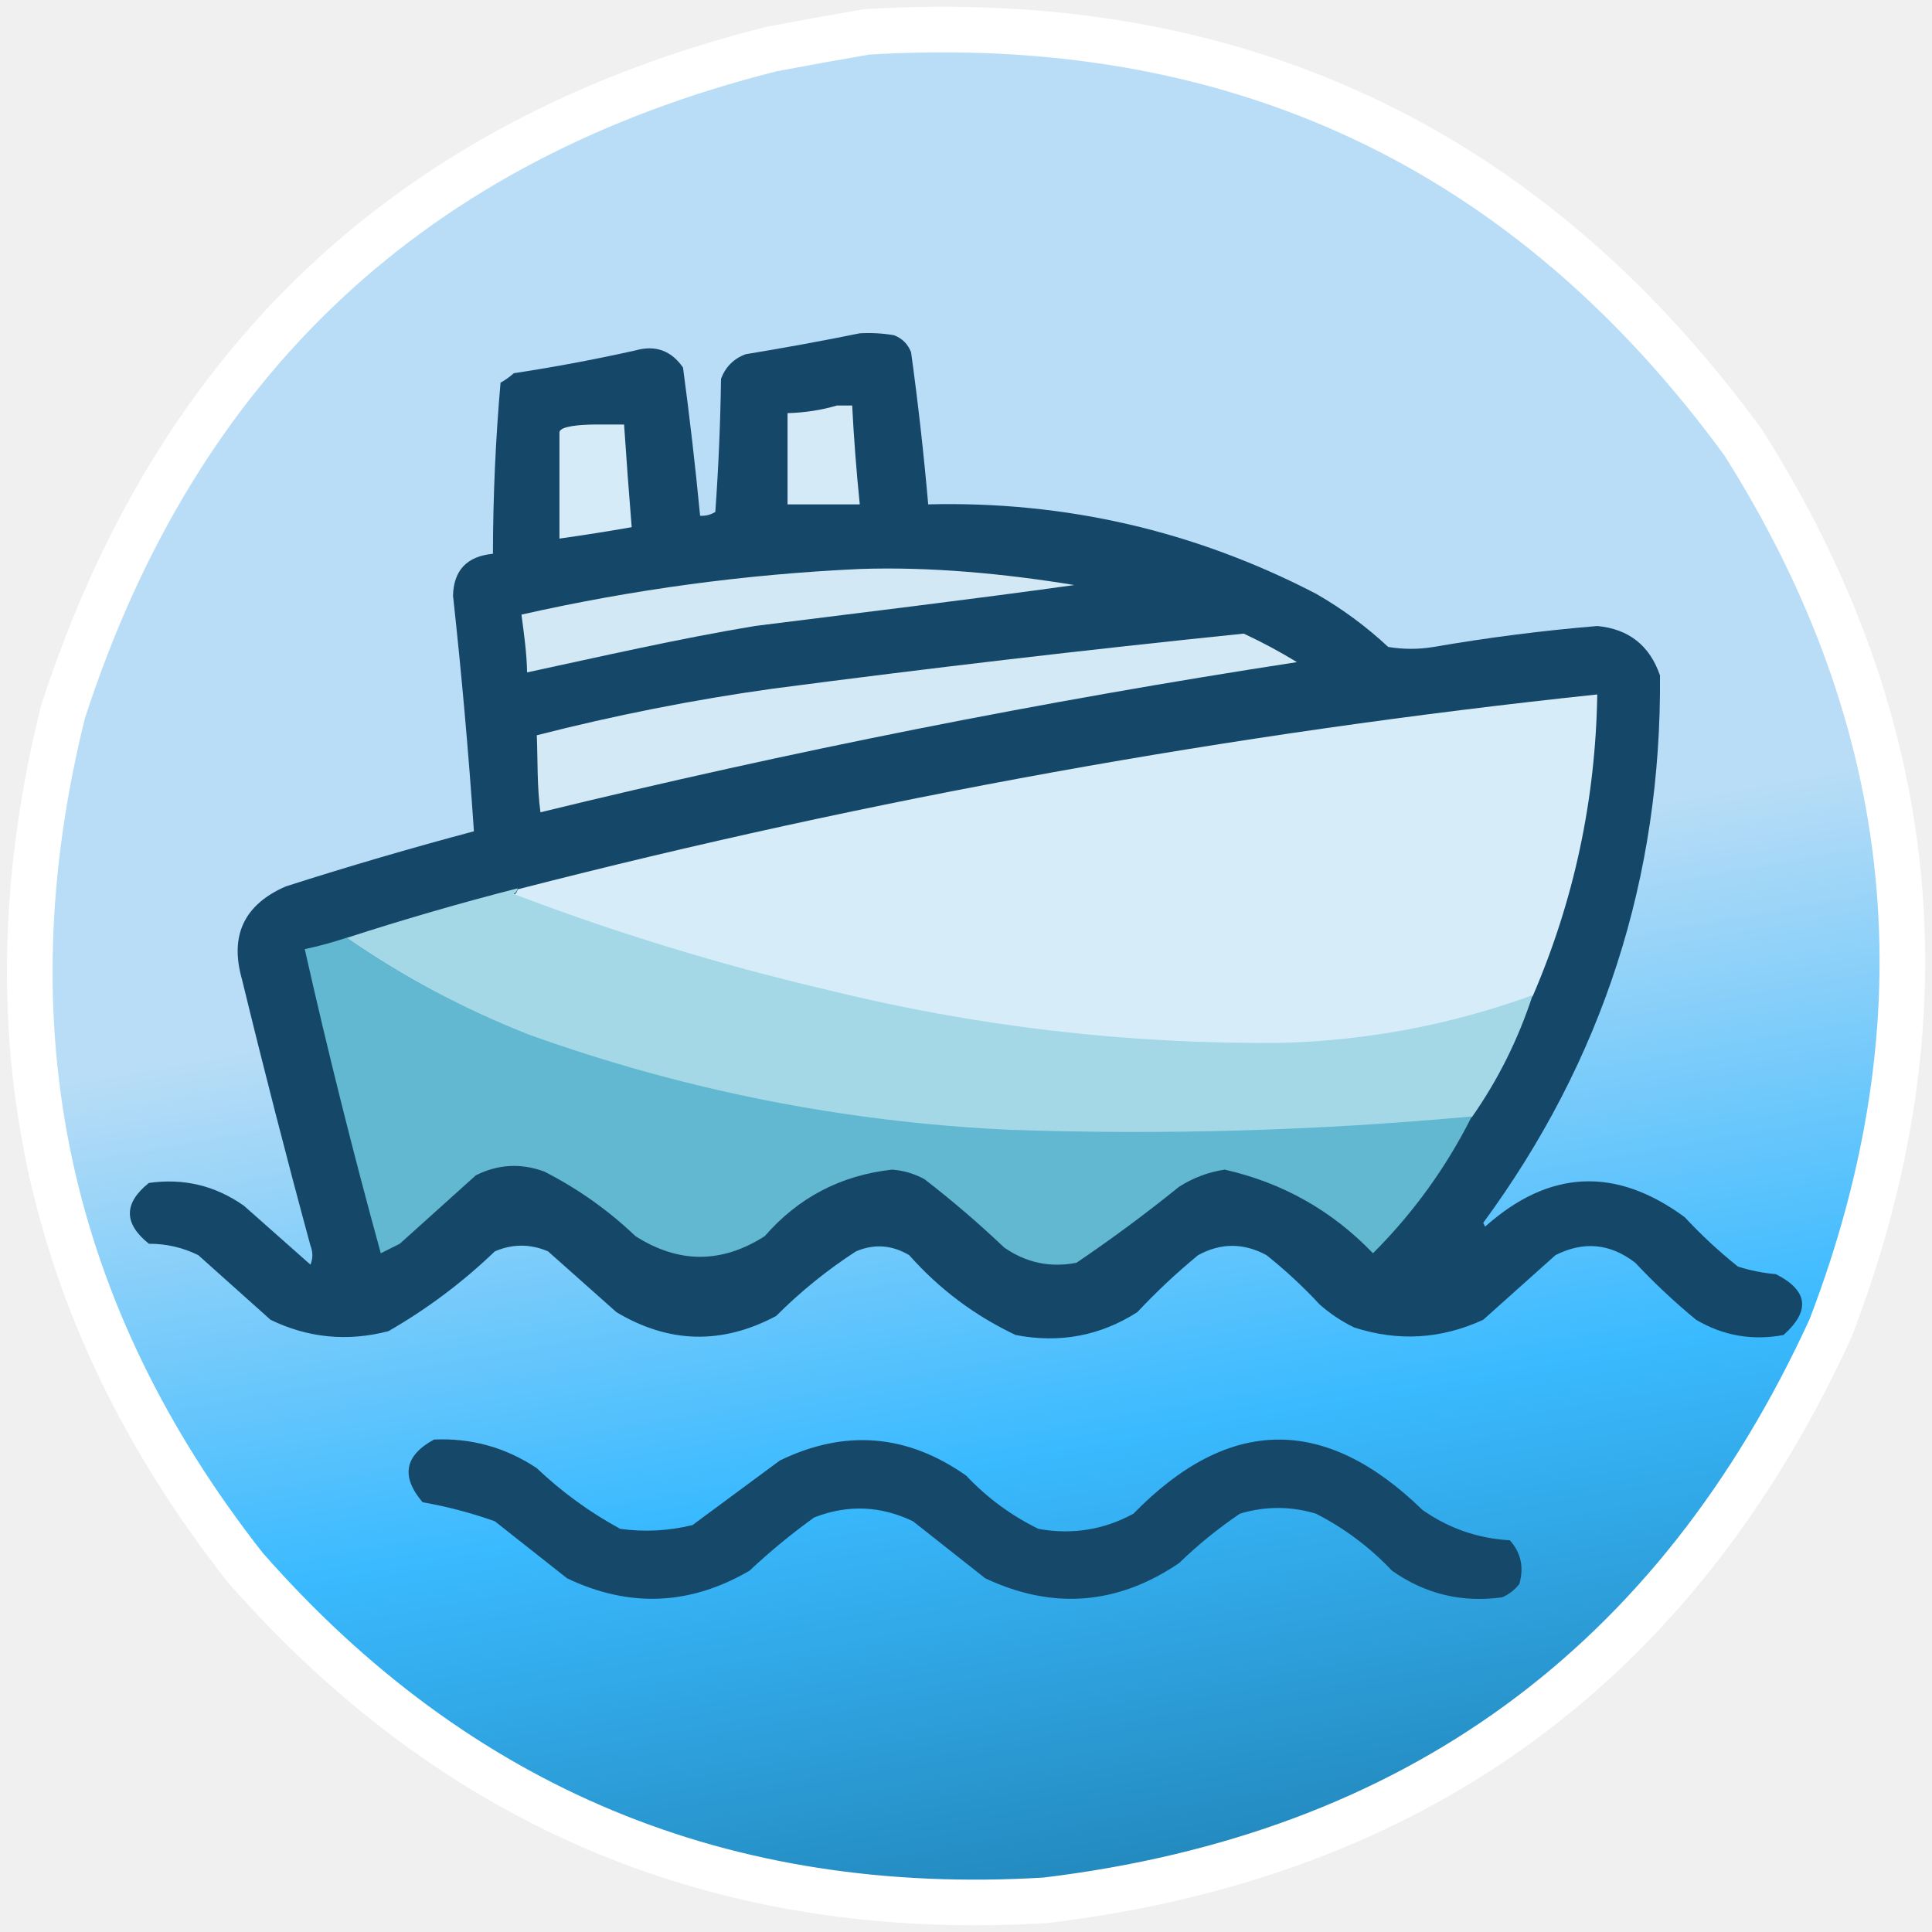
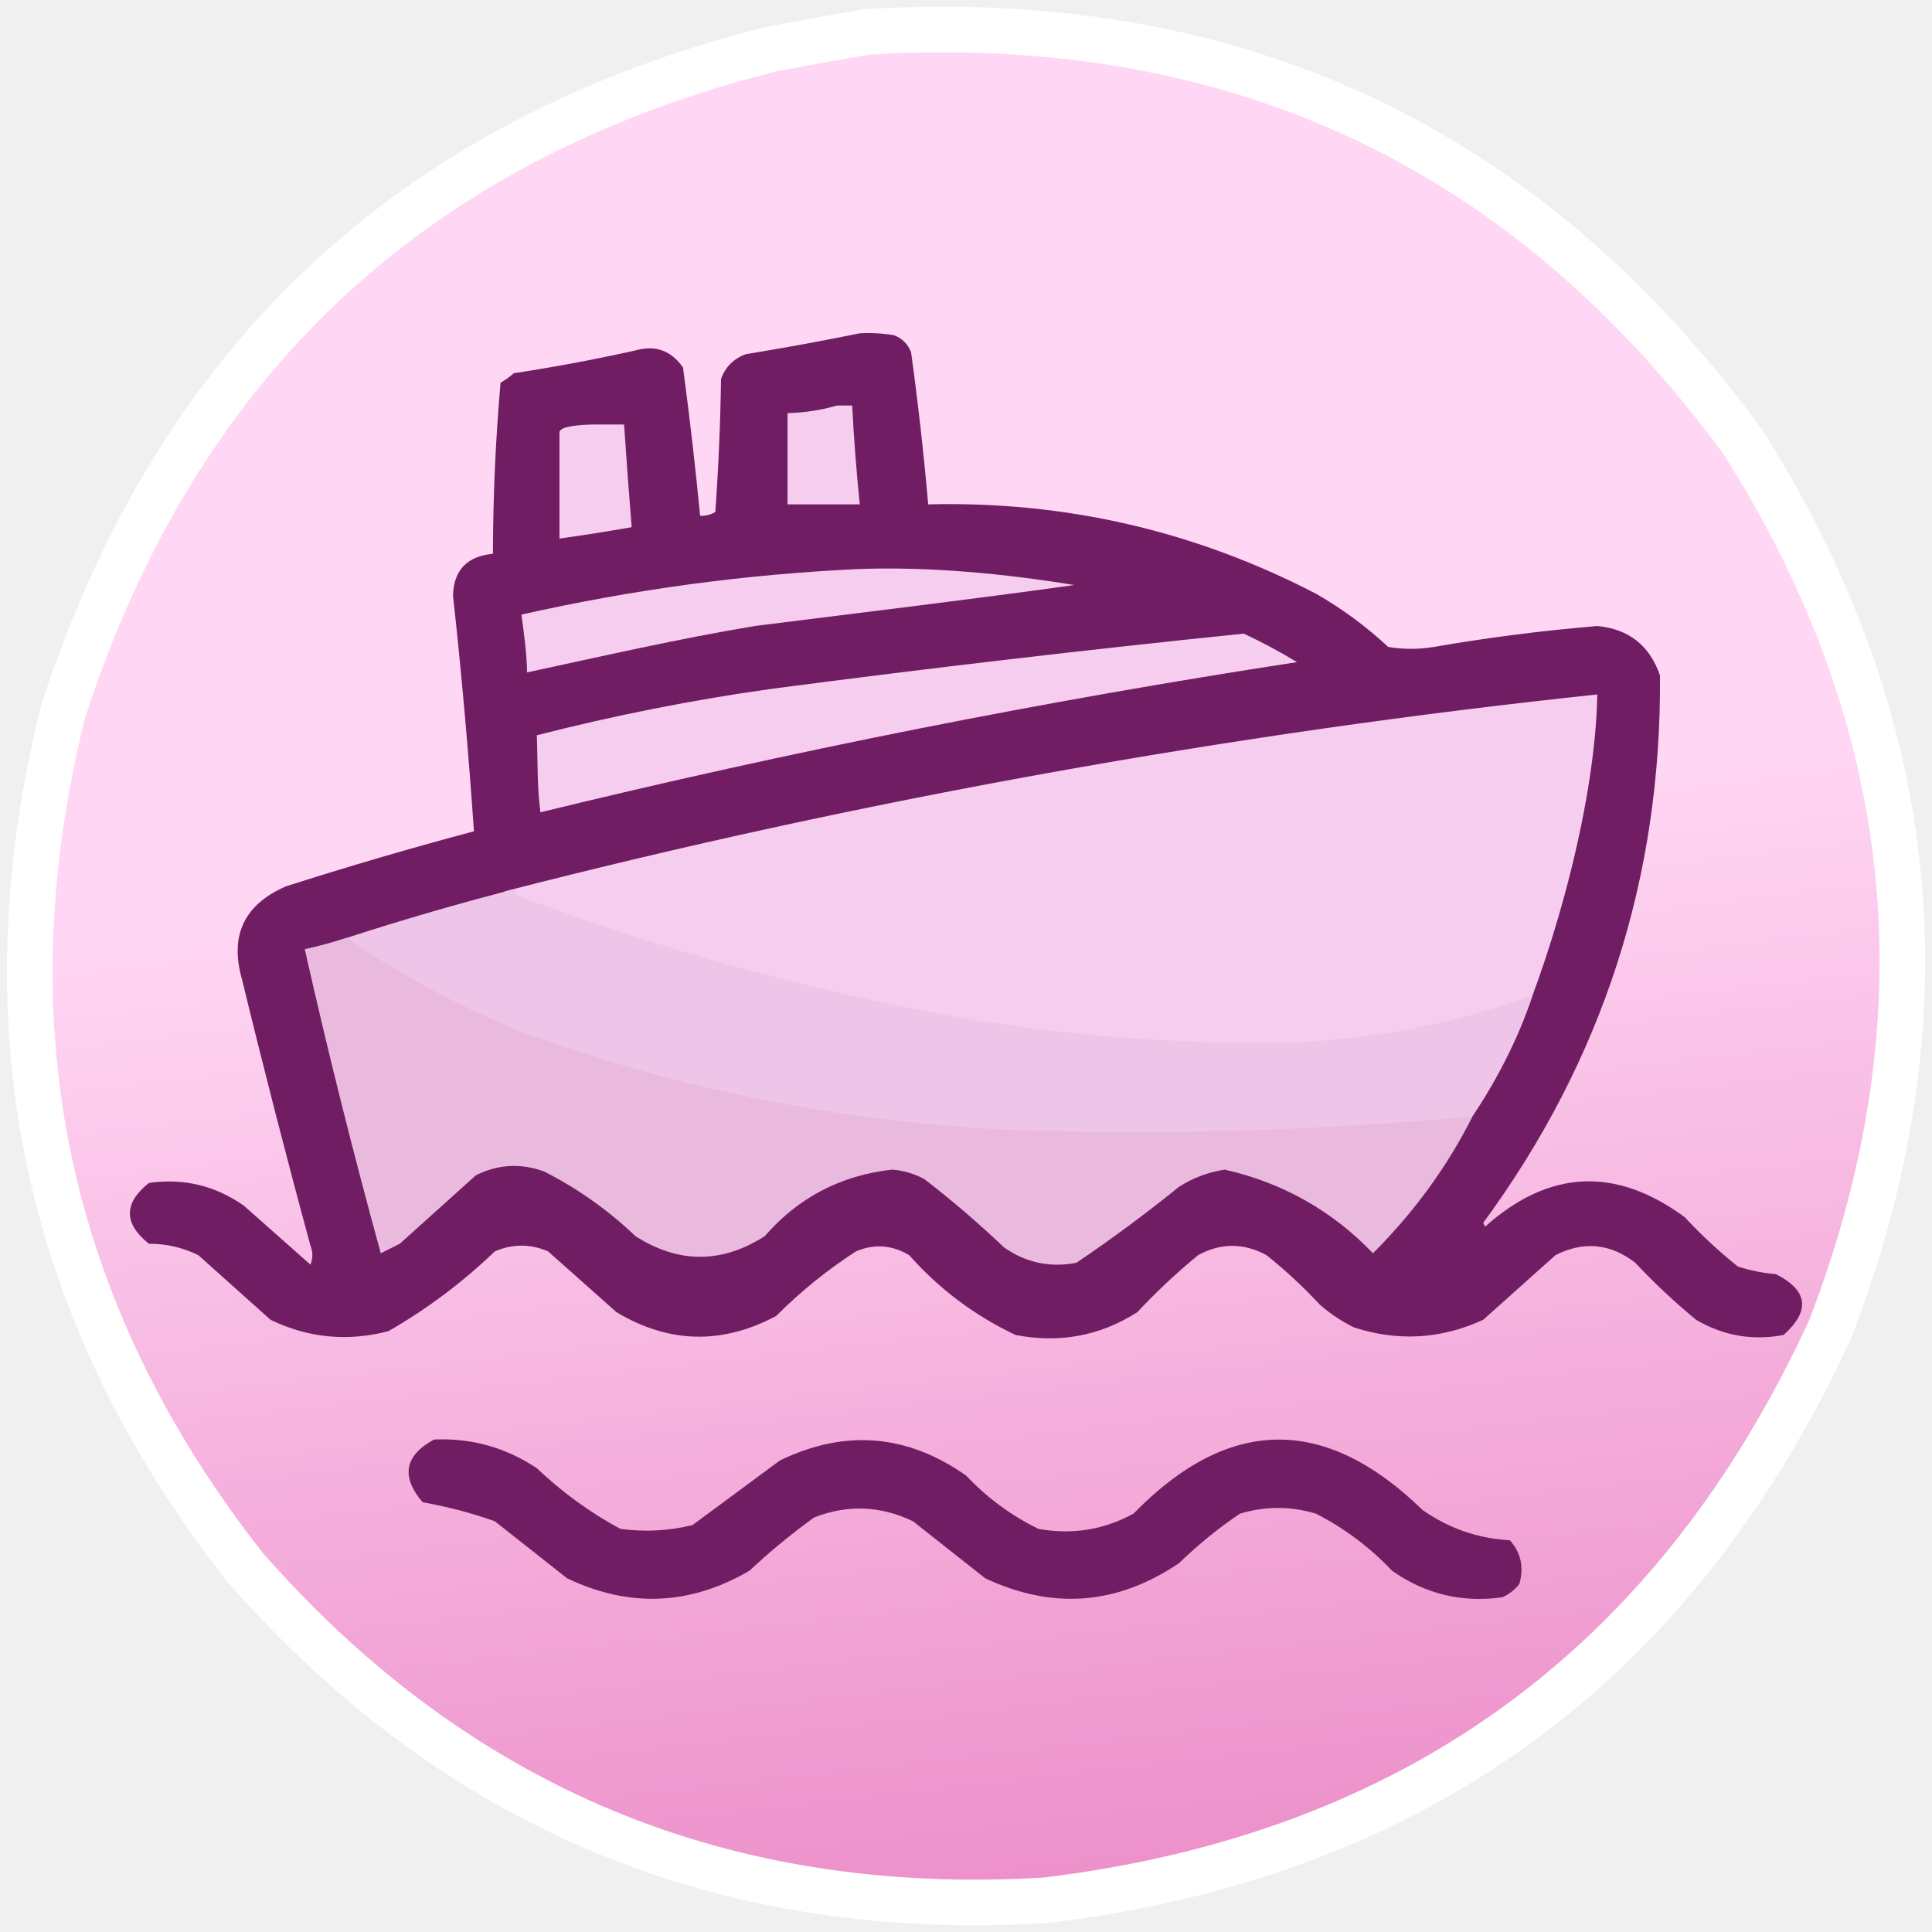
<svg xmlns="http://www.w3.org/2000/svg" xmlns:xlink="http://www.w3.org/1999/xlink" version="1.1" width="500" height="500" style="clip-rule:evenodd;fill-rule:evenodd;image-rendering:optimizeQuality;shape-rendering:geometricPrecision;text-rendering:geometricPrecision" id="svg11">
  <defs id="defs11">
    <linearGradient id="linearGradient13">
-       <stop style="stop-color:#b9ddf6;stop-opacity:1;" offset="0.407" id="stop13" />
-       <stop style="stop-color:#3abaff;stop-opacity:1;" offset="0.604" id="stop15" />
-       <stop style="stop-color:#00415d;stop-opacity:1;" offset="1" id="stop14" />
+       <stop style="stop-color:#ffd6f3;stop-opacity:1;" offset="0.439" id="stop13" />
+       <stop style="stop-color:#e880c1;stop-opacity:1;" offset="0.922" id="stop15" />
+       <stop style="stop-color:#dc83bd;stop-opacity:1;" offset="1" id="stop14" />
    </linearGradient>
-     <linearGradient xlink:href="#linearGradient13" id="linearGradient14" x1="178.016" y1="-45.058" x2="301.909" y2="657.951" gradientUnits="userSpaceOnUse" />
+     <linearGradient xlink:href="#linearGradient13" id="linearGradient14" x1="162.207" y1="-79.832" x2="241.845" y2="612.637" gradientUnits="userSpaceOnUse" />
  </defs>
  <g id="g2" style="clip-rule:evenodd;display:inline;fill-rule:evenodd;stroke:#ffffff;stroke-width:4.5;stroke-linejoin:miter;stroke-dasharray:none;stroke-dashoffset:0;stroke-opacity:1;paint-order:markers fill stroke;image-rendering:optimizeQuality;shape-rendering:geometricPrecision;text-rendering:geometricPrecision" transform="matrix(0.9838245,0,0,0.9838245,4.467318,4.80176)">
    <path style="display:inline;opacity:1;fill:url(#linearGradient14);stroke:#ffffff;stroke-width:12;stroke-linejoin:miter;stroke-dasharray:none;stroke-dashoffset:0;stroke-opacity:1;paint-order:markers fill stroke" fill="#b9ddf6" d="m 223.5,3.5 c 96.815,-5.834 173.649,30.166 230.5,108 46.672,73.721 54.339,151.387 23,233 C 436.363,433.109 367.53,483.276 270.5,495 185.88,500.093 115.714,470.927 60,407.5 7.373,340.547 -8.627,265.547 12,182.5 41.949,89.884 104.115,31.718 198.5,8 c 8.458,-1.591 16.792,-3.091 25,-4.5 z" id="path2" />
  </g>
  <g id="g12" style="display:inline" transform="matrix(0.9838245,0,0,0.9838245,4.592043,-7.697537)">
-     <path style="clip-rule:evenodd;display:inline;opacity:1;fill-rule:evenodd;image-rendering:optimizeQuality;shape-rendering:geometricPrecision;text-rendering:geometricPrecision" fill="#154769" d="m 221.5,95.5 c 3.018,-0.165 6.018,0.002 9,0.5 2.167,0.833 3.667,2.333 4.5,4.5 1.83,13.293 3.33,26.626 4.5,40 36.059,-0.89 70.059,6.944 102,23.5 6.867,3.934 13.2,8.601 19,14 4,0.667 8,0.667 12,0 14.24,-2.462 28.573,-4.295 43,-5.5 8.279,0.776 13.779,5.109 16.5,13 0.428,53.215 -15.072,101.215 -46.5,144 0.167,0.333 0.333,0.667 0.5,1 16.819,-15.02 34.319,-15.853 52.5,-2.5 4.366,4.701 9.033,9.034 14,13 3.253,1.036 6.586,1.703 10,2 8.457,4.296 9.124,9.629 2,16 -8.2,1.537 -15.866,0.203 -23,-4 -5.635,-4.633 -10.968,-9.633 -16,-15 -6.579,-5.091 -13.579,-5.758 -21,-2 -6.333,5.667 -12.667,11.333 -19,17 -11.087,5.097 -22.42,5.764 -34,2 -3.272,-1.608 -6.272,-3.608 -9,-6 -4.366,-4.701 -9.033,-9.034 -14,-13 -6.028,-3.265 -12.028,-3.265 -18,0 -5.635,4.633 -10.968,9.633 -16,15 -9.763,6.235 -20.429,8.235 -32,6 -10.747,-5.076 -20.081,-12.076 -28,-21 -4.541,-2.699 -9.208,-3.032 -14,-1 -7.579,4.909 -14.579,10.575 -21,17 -14.22,7.579 -28.22,7.246 -42,-1 -6,-5.333 -12,-10.667 -18,-16 -4.667,-2 -9.333,-2 -14,0 -8.485,8.154 -17.818,15.154 -28,21 -10.765,2.793 -21.099,1.793 -31,-3 -6.333,-5.667 -12.667,-11.333 -19,-17 -4.067,-2.011 -8.4,-3.011 -13,-3 -6.667,-5.333 -6.667,-10.667 0,-16 9.141,-1.298 17.474,0.702 25,6 5.833,5.167 11.667,10.333 17.5,15.5 0.667,-1.667 0.667,-3.333 0,-5 -6.309,-23.237 -12.309,-46.57 -18,-70 -3.309,-11.548 0.524,-19.715 11.5,-24.5 16.414,-5.25 32.914,-10.084 49.5,-14.5 -1.403,-20.67 -3.237,-41.337 -5.5,-62 0.182,-6.685 3.682,-10.352 10.5,-11 0.032,-15.093 0.698,-30.093 2,-45 1.255,-0.711 2.421,-1.544 3.5,-2.5 10.736,-1.629 21.403,-3.629 32,-6 5.235,-1.466 9.401,0.034 12.5,4.5 1.747,12.979 3.247,25.979 4.5,39 1.43,0.079 2.764,-0.254 4,-1 0.833,-11.652 1.333,-23.319 1.5,-35 1.167,-3.167 3.333,-5.333 6.5,-6.5 10.169,-1.669 20.169,-3.503 30,-5.5 z" id="path3" />
-     <path style="clip-rule:evenodd;display:inline;opacity:1;fill-rule:evenodd;image-rendering:optimizeQuality;shape-rendering:geometricPrecision;text-rendering:geometricPrecision" fill="#d2e9f5" d="m 221.5,157.5 c 18.477,-0.647 38.254,1.241 56.443,4.221 -27.626,3.851 -56.254,7.278 -83.962,10.76 -20.344,3.388 -40.104,7.942 -60,12.221 -0.04,-4.693 -0.854,-10.561 -1.481,-15.202 29.443,-6.636 59.109,-10.636 89,-12 z" id="path6" />
-     <path style="clip-rule:evenodd;display:inline;opacity:1;fill-rule:evenodd;image-rendering:optimizeQuality;shape-rendering:geometricPrecision;text-rendering:geometricPrecision" fill="#d3eaf6" d="m 322.5,174.5 c 4.772,2.22 9.438,4.72 14,7.5 -66.916,10.283 -133.249,23.45 -199,39.5 -0.928,-6.901 -0.688,-13.734 -0.962,-20.26 C 156.643,196.086 177.938,191.846 198.5,189 c 41.4,-5.438 82.734,-10.271 124,-14.5 z" id="path7" />
-     <path style="clip-rule:evenodd;display:inline;opacity:1;fill-rule:evenodd;image-rendering:optimizeQuality;shape-rendering:geometricPrecision;text-rendering:geometricPrecision" fill="#d5ebf7" d="m 151.5,119.5 h 8 c 0.601,9.005 1.267,18.005 2,27 -6.301,1.106 -12.634,2.106 -19,3 v -28 c 0.221,-1.62 5.601,-1.947 9,-2 z" id="path5" />
-     <path style="clip-rule:evenodd;display:inline;opacity:1;fill-rule:evenodd;image-rendering:optimizeQuality;shape-rendering:geometricPrecision;text-rendering:geometricPrecision" fill="#d4eaf7" d="m 215.5,114.5 c 1.333,0 2.667,0 4,0 0.446,8.685 1.113,17.351 2,26 -6.333,0 -12.667,0 -19,0 0,-8 0,-16 0,-24 4.549,-0.124 8.882,-0.791 13,-2 z" id="path4" />
+     <path style="clip-rule:evenodd;display:inline;opacity:1;fill:#711d63;fill-opacity:1;fill-rule:evenodd;image-rendering:optimizeQuality;shape-rendering:geometricPrecision;text-rendering:geometricPrecision" fill="#154769" d="m 221.5,95.5 c 3.018,-0.165 6.018,0.002 9,0.5 2.167,0.833 3.667,2.333 4.5,4.5 1.83,13.293 3.33,26.626 4.5,40 36.059,-0.89 70.059,6.944 102,23.5 6.867,3.934 13.2,8.601 19,14 4,0.667 8,0.667 12,0 14.24,-2.462 28.573,-4.295 43,-5.5 8.279,0.776 13.779,5.109 16.5,13 0.428,53.215 -15.072,101.215 -46.5,144 0.167,0.333 0.333,0.667 0.5,1 16.819,-15.02 34.319,-15.853 52.5,-2.5 4.366,4.701 9.033,9.034 14,13 3.253,1.036 6.586,1.703 10,2 8.457,4.296 9.124,9.629 2,16 -8.2,1.537 -15.866,0.203 -23,-4 -5.635,-4.633 -10.968,-9.633 -16,-15 -6.579,-5.091 -13.579,-5.758 -21,-2 -6.333,5.667 -12.667,11.333 -19,17 -11.087,5.097 -22.42,5.764 -34,2 -3.272,-1.608 -6.272,-3.608 -9,-6 -4.366,-4.701 -9.033,-9.034 -14,-13 -6.028,-3.265 -12.028,-3.265 -18,0 -5.635,4.633 -10.968,9.633 -16,15 -9.763,6.235 -20.429,8.235 -32,6 -10.747,-5.076 -20.081,-12.076 -28,-21 -4.541,-2.699 -9.208,-3.032 -14,-1 -7.579,4.909 -14.579,10.575 -21,17 -14.22,7.579 -28.22,7.246 -42,-1 -6,-5.333 -12,-10.667 -18,-16 -4.667,-2 -9.333,-2 -14,0 -8.485,8.154 -17.818,15.154 -28,21 -10.765,2.793 -21.099,1.793 -31,-3 -6.333,-5.667 -12.667,-11.333 -19,-17 -4.067,-2.011 -8.4,-3.011 -13,-3 -6.667,-5.333 -6.667,-10.667 0,-16 9.141,-1.298 17.474,0.702 25,6 5.833,5.167 11.667,10.333 17.5,15.5 0.667,-1.667 0.667,-3.333 0,-5 -6.309,-23.237 -12.309,-46.57 -18,-70 -3.309,-11.548 0.524,-19.715 11.5,-24.5 16.414,-5.25 32.914,-10.084 49.5,-14.5 -1.403,-20.67 -3.237,-41.337 -5.5,-62 0.182,-6.685 3.682,-10.352 10.5,-11 0.032,-15.093 0.698,-30.093 2,-45 1.255,-0.711 2.421,-1.544 3.5,-2.5 10.736,-1.629 21.403,-3.629 32,-6 5.235,-1.466 9.401,0.034 12.5,4.5 1.747,12.979 3.247,25.979 4.5,39 1.43,0.079 2.764,-0.254 4,-1 0.833,-11.652 1.333,-23.319 1.5,-35 1.167,-3.167 3.333,-5.333 6.5,-6.5 10.169,-1.669 20.169,-3.503 30,-5.5 z" id="path3" />
+     <path style="clip-rule:evenodd;display:inline;opacity:1;fill:#f7cdef;fill-opacity:1;fill-rule:evenodd;image-rendering:optimizeQuality;shape-rendering:geometricPrecision;text-rendering:geometricPrecision" fill="#d2e9f5" d="m 221.5,157.5 c 18.477,-0.647 38.254,1.241 56.443,4.221 -27.626,3.851 -56.254,7.278 -83.962,10.76 -20.344,3.388 -40.104,7.942 -60,12.221 -0.04,-4.693 -0.854,-10.561 -1.481,-15.202 29.443,-6.636 59.109,-10.636 89,-12 z" id="path6" />
+     <path style="clip-rule:evenodd;display:inline;opacity:1;fill:#f7cdef;fill-opacity:1;fill-rule:evenodd;image-rendering:optimizeQuality;shape-rendering:geometricPrecision;text-rendering:geometricPrecision" fill="#d3eaf6" d="m 322.5,174.5 c 4.772,2.22 9.438,4.72 14,7.5 -66.916,10.283 -133.249,23.45 -199,39.5 -0.928,-6.901 -0.688,-13.734 -0.962,-20.26 C 156.643,196.086 177.938,191.846 198.5,189 c 41.4,-5.438 82.734,-10.271 124,-14.5 z" id="path7" />
+     <path style="clip-rule:evenodd;display:inline;opacity:1;fill:#f7cdef;fill-opacity:1;fill-rule:evenodd;image-rendering:optimizeQuality;shape-rendering:geometricPrecision;text-rendering:geometricPrecision" fill="#d5ebf7" d="m 151.5,119.5 h 8 c 0.601,9.005 1.267,18.005 2,27 -6.301,1.106 -12.634,2.106 -19,3 v -28 c 0.221,-1.62 5.601,-1.947 9,-2 z" id="path5" />
+     <path style="clip-rule:evenodd;display:inline;opacity:1;fill:#f7cdef;fill-opacity:1;fill-rule:evenodd;image-rendering:optimizeQuality;shape-rendering:geometricPrecision;text-rendering:geometricPrecision" fill="#d4eaf7" d="m 215.5,114.5 c 1.333,0 2.667,0 4,0 0.446,8.685 1.113,17.351 2,26 -6.333,0 -12.667,0 -19,0 0,-8 0,-16 0,-24 4.549,-0.124 8.882,-0.791 13,-2 z" id="path4" />
    <g id="g13" style="clip-rule:evenodd;display:inline;fill-rule:evenodd;image-rendering:optimizeQuality;shape-rendering:geometricPrecision;text-rendering:geometricPrecision">
-       <path style="clip-rule:evenodd;display:inline;opacity:1;fill-rule:evenodd;stroke-width:1;stroke-dasharray:none;image-rendering:optimizeQuality;shape-rendering:geometricPrecision;text-rendering:geometricPrecision" fill="#d6edf9" d="m 398.5,269.5 c -21.27,7.713 -43.27,11.88 -66,12.5 -40.586,0.393 -80.586,-4.274 -120,-14 -27.882,-6.516 -55.215,-14.849 -82,-25 0.556,-0.383 0.889,-0.883 1,-1.5 93.412,-23.902 188.079,-40.902 284,-51 -0.447,27.579 -6.114,53.913 -17,79 z" id="path8" transform="matrix(1,0,0,1.005254,0,-1.000879)" />
-       <path style="clip-rule:evenodd;opacity:1;fill-rule:evenodd;image-rendering:optimizeQuality;shape-rendering:geometricPrecision;text-rendering:geometricPrecision" fill="#a4d8e7" d="m 131.5,241.5 c -0.111,0.617 -0.444,1.117 -1,1.5 26.785,10.151 54.118,18.484 82,25 39.414,9.726 79.414,14.393 120,14 22.73,-0.62 44.73,-4.787 66,-12.5 -3.766,11.531 -9.099,22.198 -16,32 -40.575,3.762 -81.242,4.929 -122,3.5 -43.275,-2.055 -85.275,-10.388 -126,-25 -17.108,-6.717 -33.108,-15.217 -48,-25.5 14.848,-4.796 29.848,-9.129 45,-13 z" id="path9" transform="matrix(1,0,0,1.003751,0,-0.9059692)" />
-       <path style="clip-rule:evenodd;display:inline;opacity:1;fill-rule:evenodd;image-rendering:optimizeQuality;shape-rendering:geometricPrecision;text-rendering:geometricPrecision" fill="#61b8d0" d="m 86.5,254.5 c 14.892,10.283 30.892,18.783 48,25.5 40.725,14.612 82.725,22.945 126,25 40.758,1.429 81.425,0.262 122,-3.5 -6.712,13.384 -15.379,25.384 -26,36 -10.77,-11.22 -23.77,-18.553 -39,-22 -4.29,0.642 -8.29,2.142 -12,4.5 -8.718,7.052 -17.718,13.719 -27,20 -6.888,1.344 -13.222,0.01 -19,-4 -6.706,-6.374 -13.706,-12.374 -21,-18 -2.655,-1.441 -5.488,-2.274 -8.5,-2.5 -13.478,1.493 -24.644,7.326 -33.5,17.5 -11.321,7.241 -22.654,7.241 -34,0 -7.167,-6.832 -15.167,-12.499 -24,-17 -6.175,-2.256 -12.175,-1.923 -18,1 -6.667,6 -13.333,12 -20,18 -1.667,0.833 -3.333,1.667 -5,2.5 -7.295,-26.512 -13.961,-53.179 -20,-80 3.723,-0.797 7.39,-1.797 11,-3 z" id="path10" />
+       <path style="clip-rule:evenodd;display:inline;opacity:1;fill:#f7cdef;fill-opacity:1;fill-rule:evenodd;stroke-width:1;stroke-dasharray:none;image-rendering:optimizeQuality;shape-rendering:geometricPrecision;text-rendering:geometricPrecision" fill="#d6edf9" d="m 393.758,281.032 c -21.27,7.713 -38.002,4.017 -60.732,4.637 -41.112,4.063 -80.585,-4.798 -119.999,-14.524 C 196.737,285.595 157.285,253.151 130.5,243 c 0.556,-0.383 -2.536,-0.359 -2.425,-0.976 C 221.487,218.122 319.579,200.598 415.5,190.5 c -0.447,27.579 -10.856,65.445 -21.742,90.532 z" id="path8" transform="matrix(1,0,0,1.005254,0,-1.000879)" />
+       <path style="clip-rule:evenodd;opacity:1;fill:#eec5e8;fill-opacity:1;fill-rule:evenodd;image-rendering:optimizeQuality;shape-rendering:geometricPrecision;text-rendering:geometricPrecision" fill="#a4d8e7" d="m 131.5,241.5 c -0.111,0.617 -0.444,1.117 -1,1.5 26.785,10.151 54.118,18.484 82,25 39.414,9.726 79.414,14.393 120,14 22.73,-0.62 44.73,-4.787 66,-12.5 -3.766,11.531 -10.124,23.683 -17.025,33.485 -40.575,3.762 -80.744,8.694 -121.502,7.265 -43.275,-2.055 -87.382,-10.388 -128.107,-25 C 114.759,278.533 101.392,264.783 86.5,254.5 c 14.848,-4.796 29.848,-9.129 45,-13 z" id="path9" transform="matrix(1,0,0,1.003751,0,-0.9059692)" />
+       <path style="clip-rule:evenodd;display:inline;opacity:1;fill:#eabade;fill-opacity:1;fill-rule:evenodd;image-rendering:optimizeQuality;shape-rendering:geometricPrecision;text-rendering:geometricPrecision" fill="#61b8d0" d="m 86.5,254.5 c 14.892,10.283 30.904,18.76 48.012,25.477 40.725,14.612 82.713,22.968 125.988,25.023 40.758,1.429 81.611,0.262 122.186,-3.5 -6.712,13.384 -15.565,25.384 -26.186,36 -10.77,-11.22 -23.77,-18.553 -39,-22 -4.29,0.642 -8.29,2.142 -12,4.5 -8.718,7.052 -17.718,13.719 -27,20 -6.888,1.344 -13.222,0.01 -19,-4 -6.706,-6.374 -13.706,-12.374 -21,-18 -2.655,-1.441 -5.488,-2.274 -8.5,-2.5 -13.478,1.493 -24.644,7.326 -33.5,17.5 -11.321,7.241 -22.654,7.241 -34,0 -7.167,-6.832 -15.167,-12.499 -24,-17 -6.175,-2.256 -12.175,-1.923 -18,1 -6.667,6 -13.333,12 -20,18 -1.667,0.833 -3.333,1.667 -5,2.5 -7.295,-26.512 -13.961,-53.179 -20,-80 3.723,-0.797 7.39,-1.797 11,-3 z" id="path10" />
    </g>
    <g id="g11" style="clip-rule:evenodd;display:inline;fill-rule:evenodd;image-rendering:optimizeQuality;shape-rendering:geometricPrecision;text-rendering:geometricPrecision">
-       <path fill="#16486a" d="m 109.5,386.5 c 9.804,-0.433 18.804,2.067 27,7.5 6.659,6.323 13.993,11.656 22,16 6.417,0.87 12.751,0.536 19,-1 7.667,-5.667 15.333,-11.333 23,-17 17.128,-8.277 33.462,-6.943 49,4 5.49,5.825 11.823,10.491 19,14 8.854,1.597 17.187,0.264 25,-4 25.005,-25.643 50.339,-25.977 76,-1 6.914,4.86 14.581,7.527 23,8 2.928,3.257 3.762,7.091 2.5,11.5 -1.214,1.549 -2.714,2.715 -4.5,3.5 -10.612,1.479 -20.278,-0.855 -29,-7 -5.818,-6.154 -12.485,-11.154 -20,-15 -6.667,-2 -13.333,-2 -20,0 -5.7,3.854 -11.033,8.188 -16,13 -16.228,11.012 -33.228,12.346 -51,4 -6.333,-5 -12.667,-10 -19,-15 -8.542,-4.102 -17.209,-4.435 -26,-1 -5.958,4.289 -11.624,8.956 -17,14 -15.647,9.139 -31.647,9.806 -48,2 -6.333,-5 -12.667,-10 -19,-15 -6.186,-2.198 -12.52,-3.865 -19,-5 -5.763,-6.776 -4.763,-12.276 3,-16.5 z" id="path11" style="opacity:1" />
+       <path fill="#16486a" d="m 109.5,386.5 c 9.804,-0.433 18.804,2.067 27,7.5 6.659,6.323 13.993,11.656 22,16 6.417,0.87 12.751,0.536 19,-1 7.667,-5.667 15.333,-11.333 23,-17 17.128,-8.277 33.462,-6.943 49,4 5.49,5.825 11.823,10.491 19,14 8.854,1.597 17.187,0.264 25,-4 25.005,-25.643 50.339,-25.977 76,-1 6.914,4.86 14.581,7.527 23,8 2.928,3.257 3.762,7.091 2.5,11.5 -1.214,1.549 -2.714,2.715 -4.5,3.5 -10.612,1.479 -20.278,-0.855 -29,-7 -5.818,-6.154 -12.485,-11.154 -20,-15 -6.667,-2 -13.333,-2 -20,0 -5.7,3.854 -11.033,8.188 -16,13 -16.228,11.012 -33.228,12.346 -51,4 -6.333,-5 -12.667,-10 -19,-15 -8.542,-4.102 -17.209,-4.435 -26,-1 -5.958,4.289 -11.624,8.956 -17,14 -15.647,9.139 -31.647,9.806 -48,2 -6.333,-5 -12.667,-10 -19,-15 -6.186,-2.198 -12.52,-3.865 -19,-5 -5.763,-6.776 -4.763,-12.276 3,-16.5 z" id="path11" style="opacity:1;fill:#711d63;fill-opacity:1" />
    </g>
  </g>
</svg>
